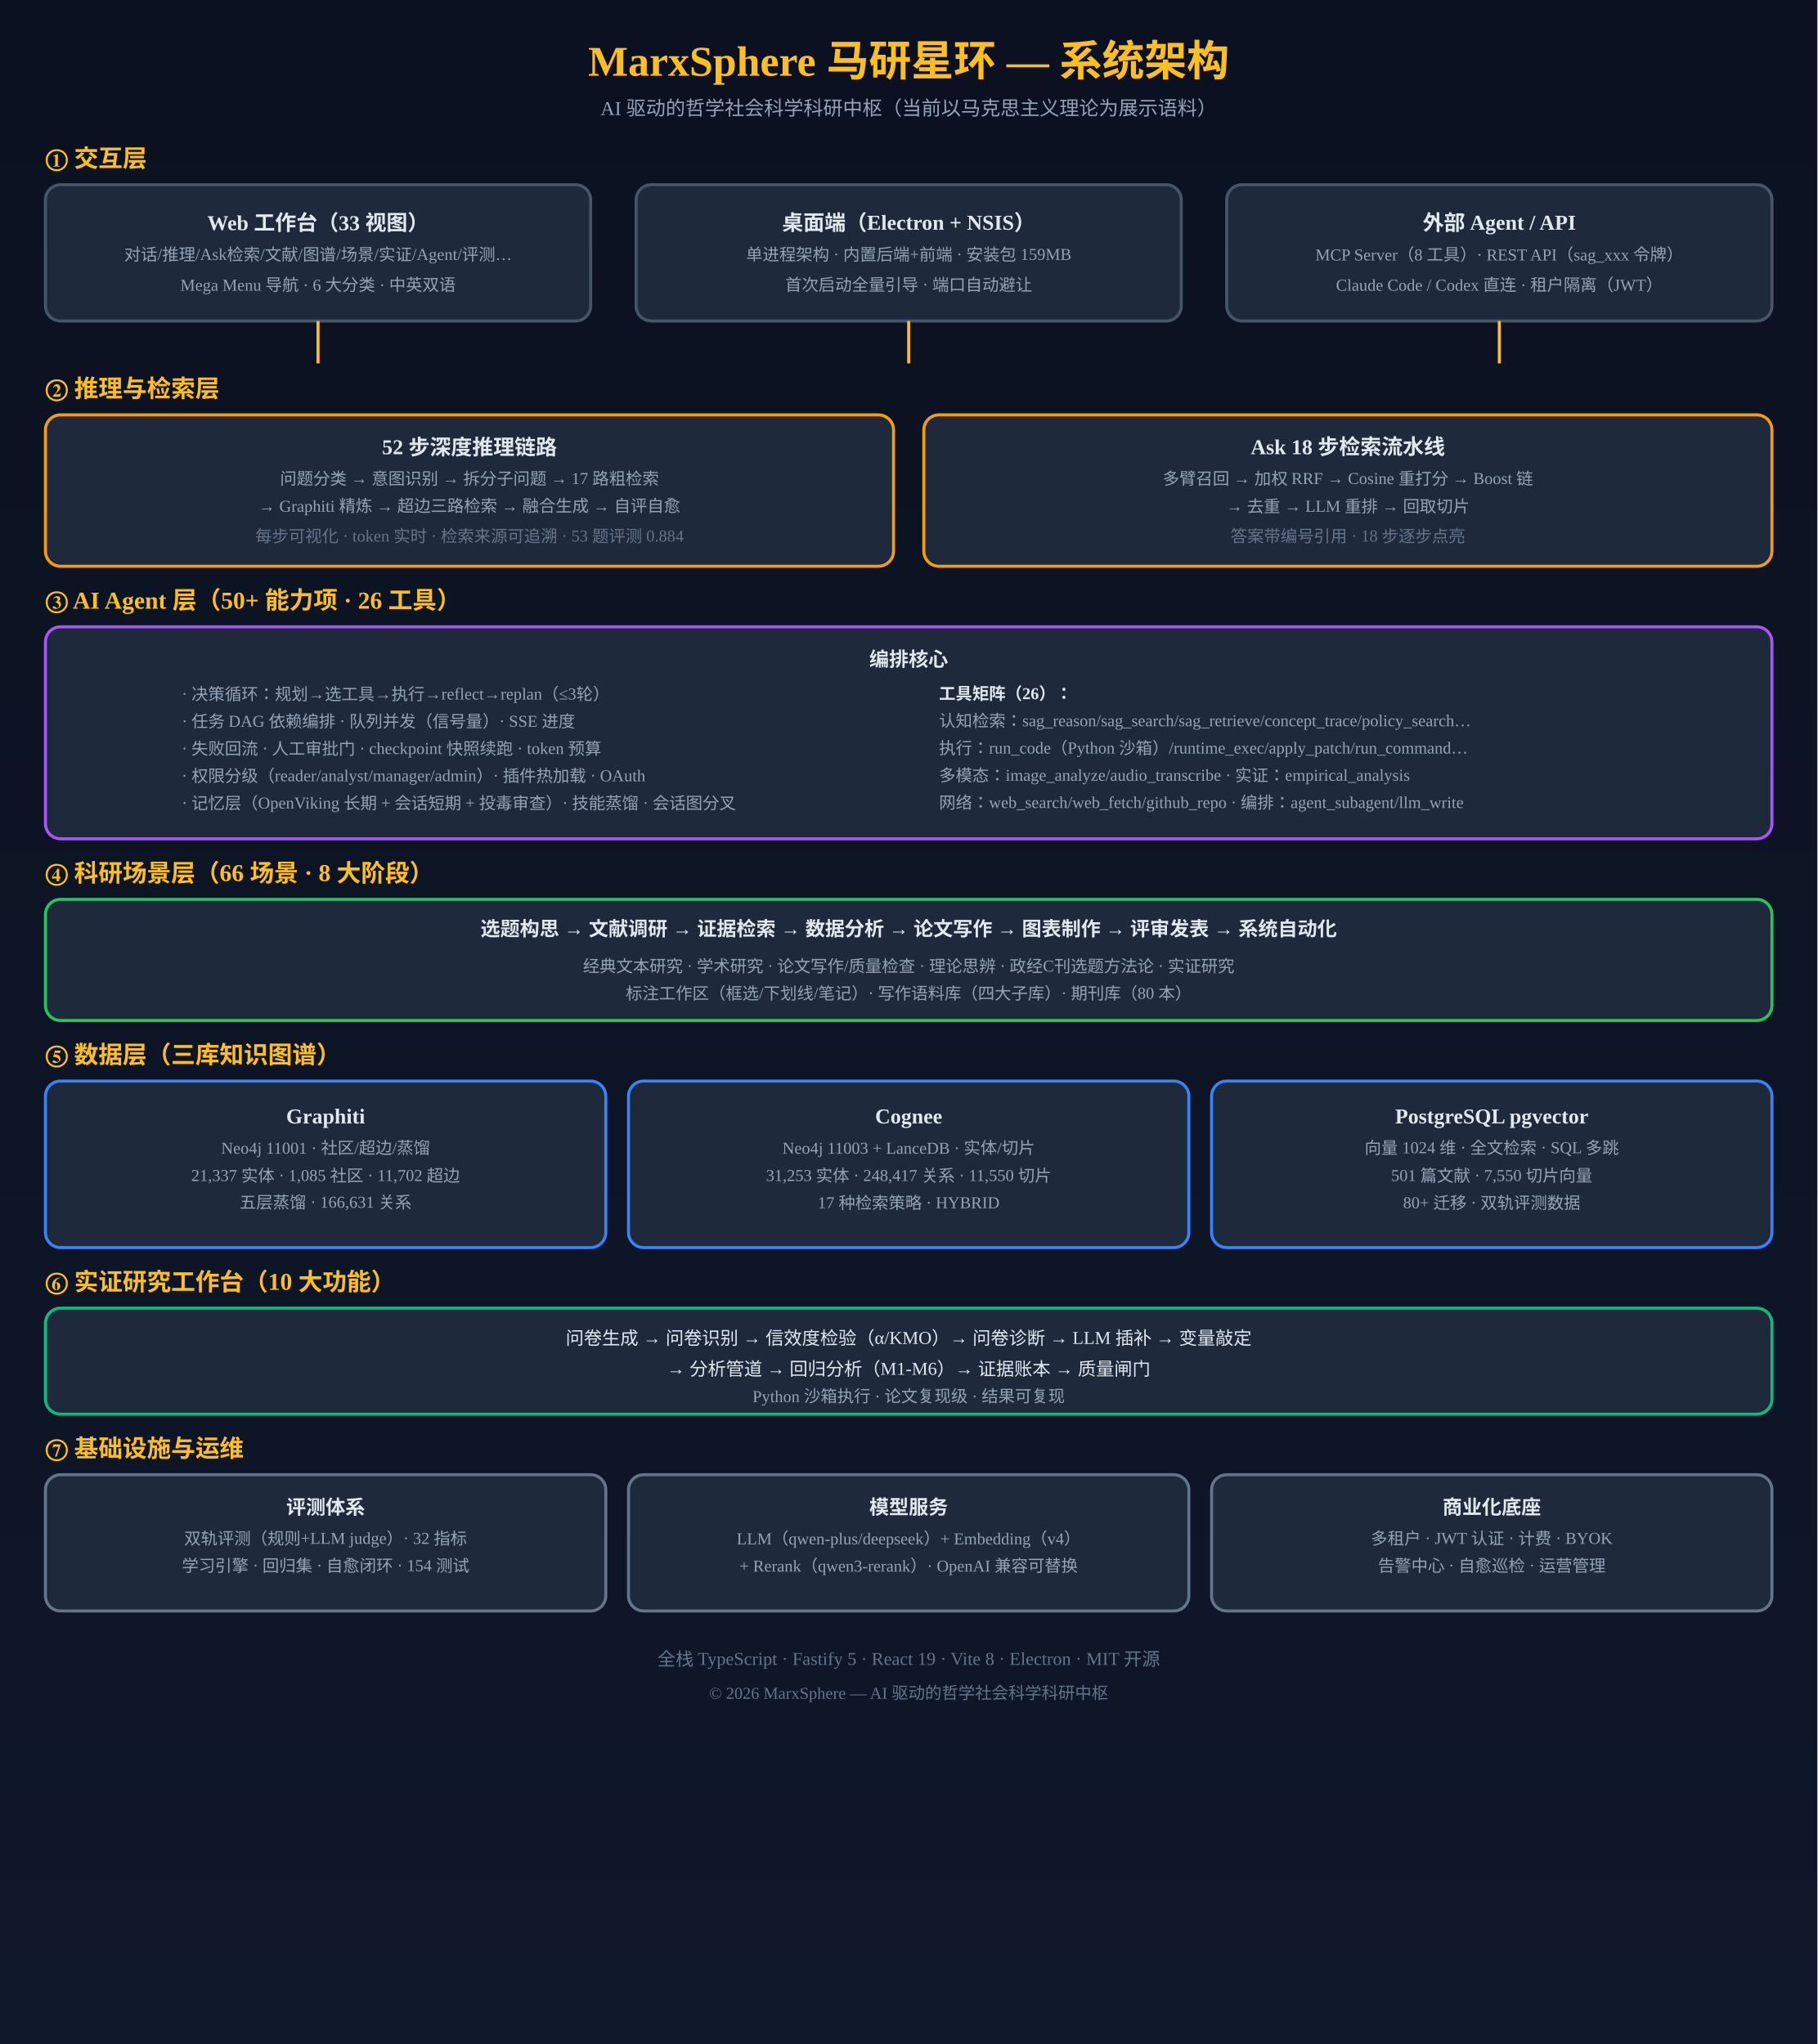
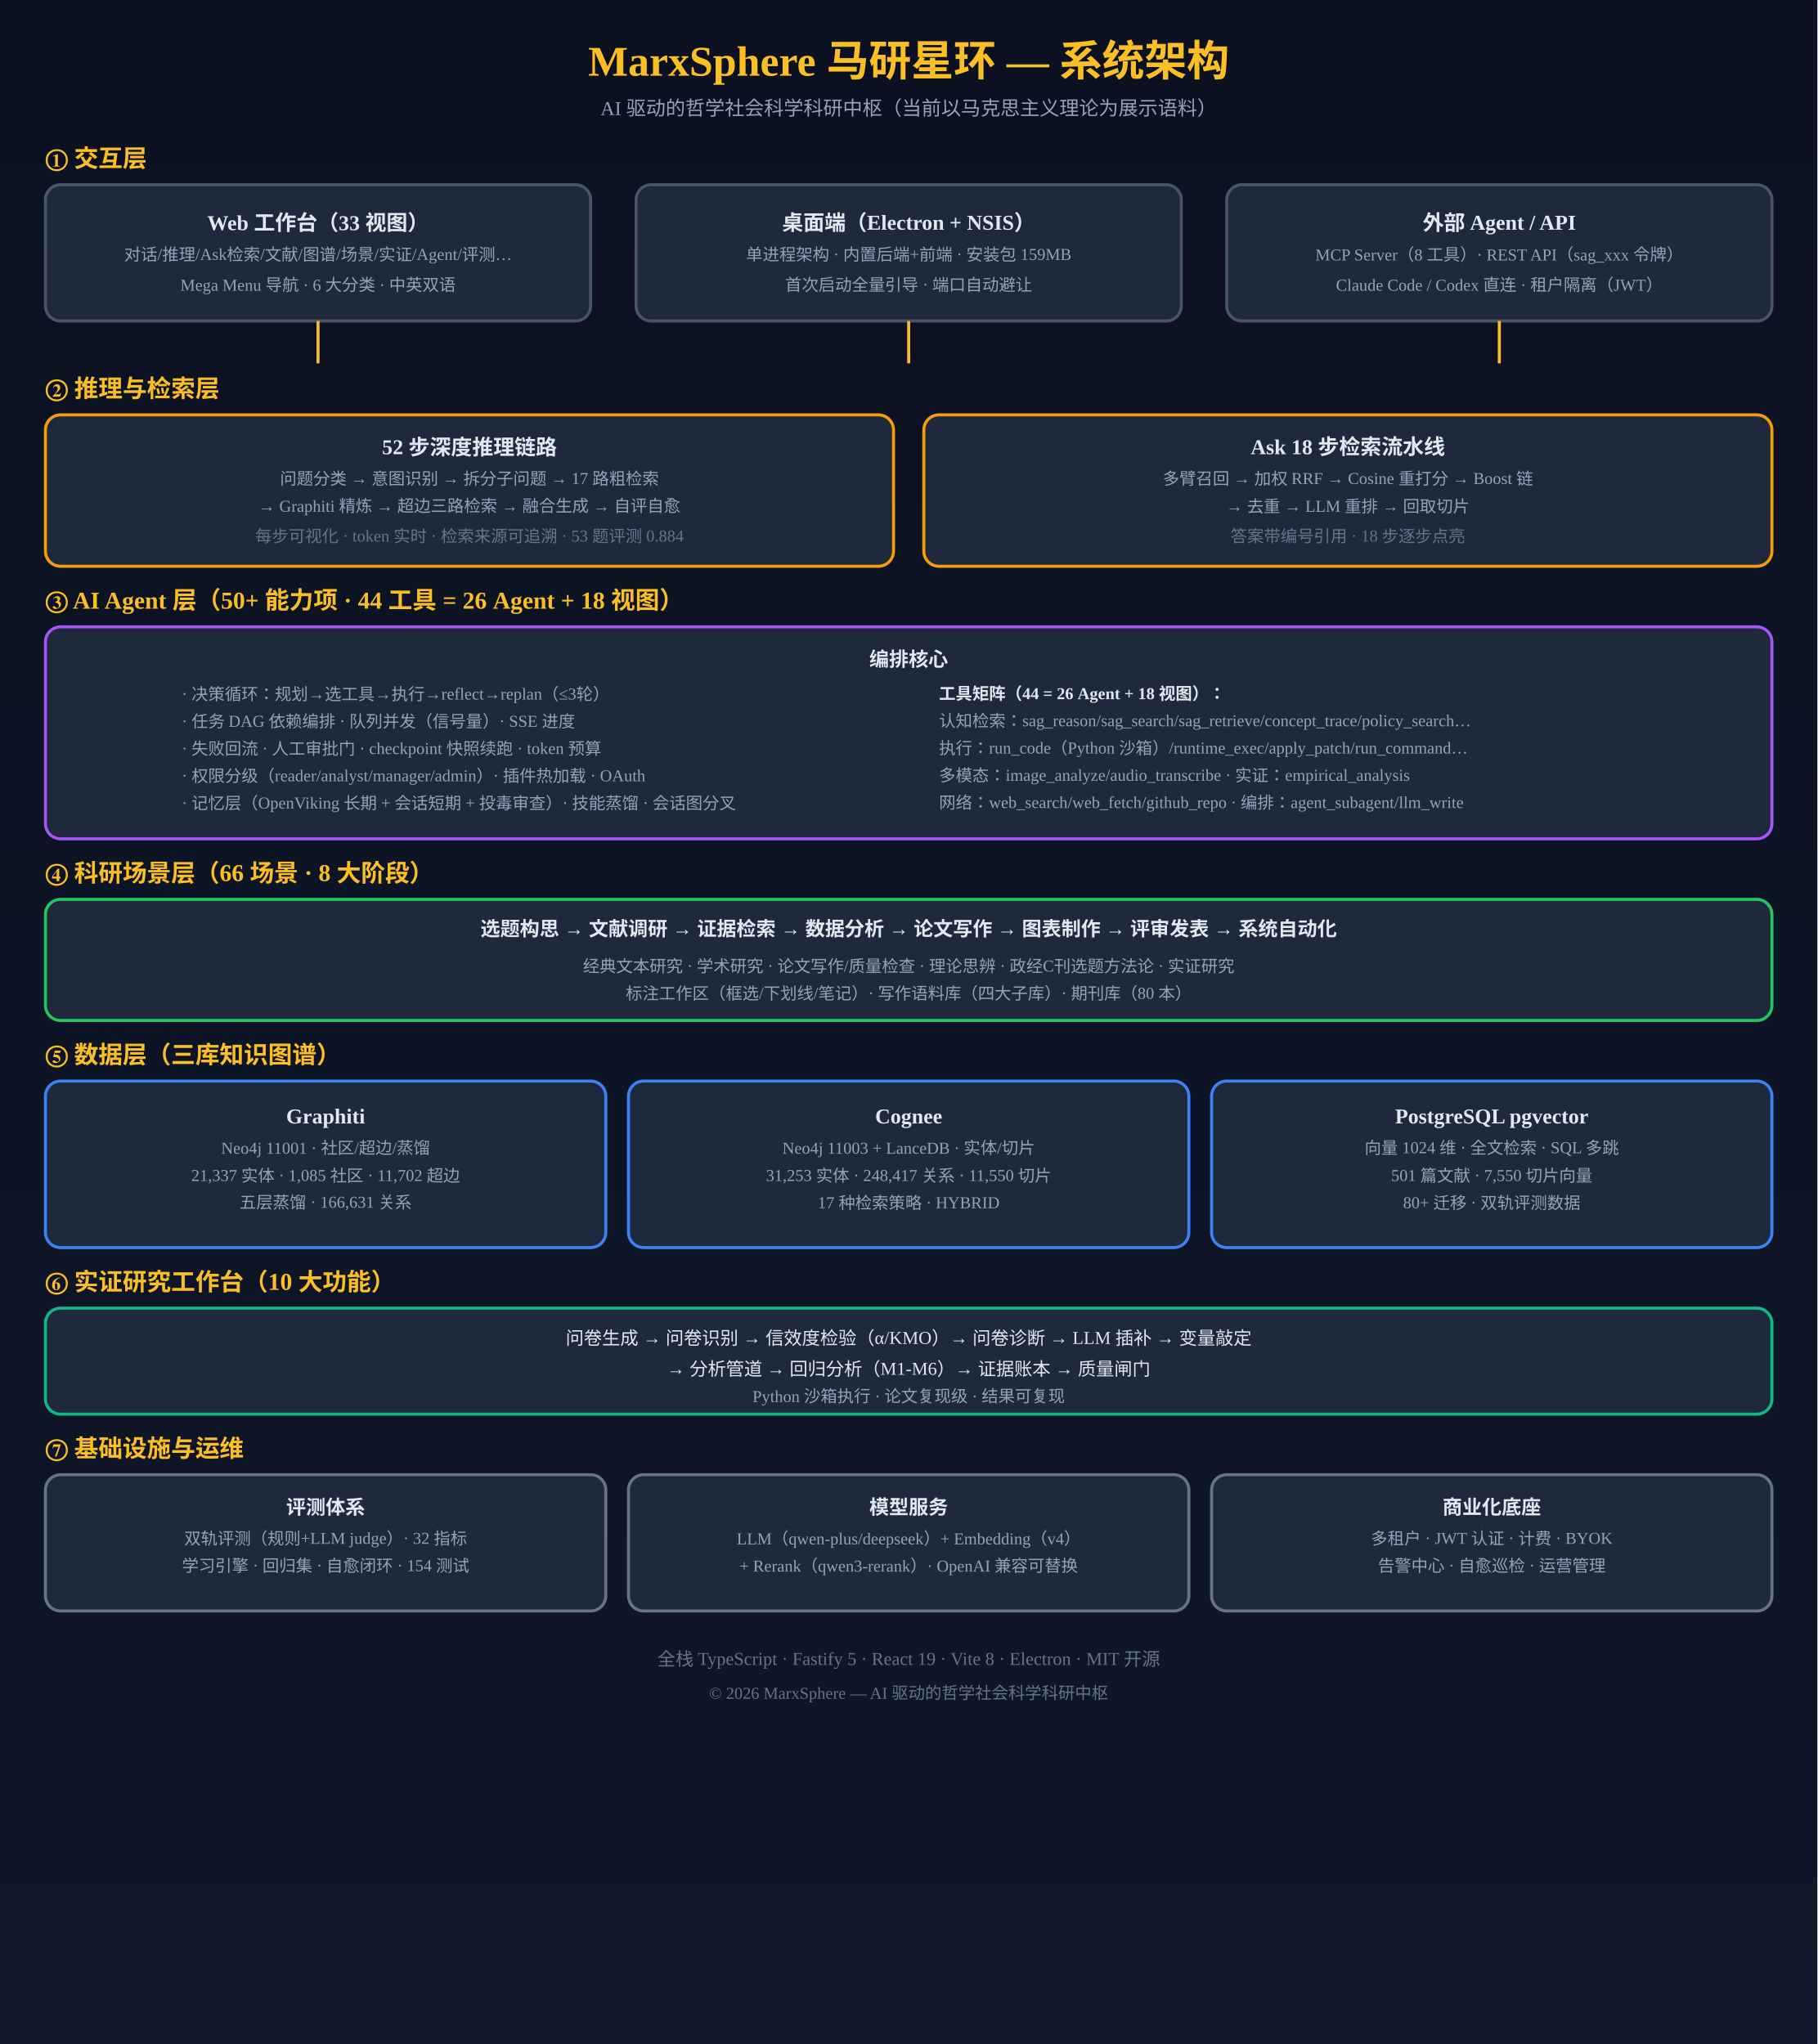
<svg xmlns="http://www.w3.org/2000/svg" viewBox="0 0 1200 1350" width="1200" height="1350">
  <defs>
    <linearGradient id="bg" x1="0" y1="0" x2="0" y2="1">
      <stop offset="0%" stop-color="#0b1120" />
      <stop offset="100%" stop-color="#0f172a" />
    </linearGradient>
  </defs>
  <rect width="1200" height="1350" fill="url(#bg)" />
  <text x="600" y="50" text-anchor="middle" font-size="28" font-weight="bold" fill="#fbbf24">MarxSphere 马研星环 — 系统架构</text>
  <text x="600" y="76" text-anchor="middle" font-size="13" fill="#94a3b8">AI 驱动的哲学社会科学科研中枢（当前以马克思主义理论为展示语料）</text>
  <text x="30" y="110" font-size="16" font-weight="bold" fill="#fbbf24">① 交互层</text>
  <rect x="30" y="122" width="360" height="90" rx="10" fill="#1e293b" stroke="#475569" stroke-width="2" />
  <text x="210" y="152" text-anchor="middle" font-size="14" font-weight="bold" fill="#e2e8f0">Web 工作台（33 视图）</text>
  <text x="210" y="172" text-anchor="middle" font-size="11" fill="#94a3b8">对话/推理/Ask检索/文献/图谱/场景/实证/Agent/评测…</text>
  <text x="210" y="192" text-anchor="middle" font-size="11" fill="#94a3b8">Mega Menu 导航 · 6 大分类 · 中英双语</text>
  <rect x="420" y="122" width="360" height="90" rx="10" fill="#1e293b" stroke="#475569" stroke-width="2" />
  <text x="600" y="152" text-anchor="middle" font-size="14" font-weight="bold" fill="#e2e8f0">桌面端（Electron + NSIS）</text>
  <text x="600" y="172" text-anchor="middle" font-size="11" fill="#94a3b8">单进程架构 · 内置后端+前端 · 安装包 159MB</text>
  <text x="600" y="192" text-anchor="middle" font-size="11" fill="#94a3b8">首次启动全量引导 · 端口自动避让</text>
  <rect x="810" y="122" width="360" height="90" rx="10" fill="#1e293b" stroke="#475569" stroke-width="2" />
  <text x="990" y="152" text-anchor="middle" font-size="14" font-weight="bold" fill="#e2e8f0">外部 Agent / API</text>
  <text x="990" y="172" text-anchor="middle" font-size="11" fill="#94a3b8">MCP Server（8 工具）· REST API（sag_xxx 令牌）</text>
  <text x="990" y="192" text-anchor="middle" font-size="11" fill="#94a3b8">Claude Code / Codex 直连 · 租户隔离（JWT）</text>
  <line x1="210" y1="212" x2="210" y2="240" stroke="#fbbf24" stroke-width="2" />
  <line x1="600" y1="212" x2="600" y2="240" stroke="#fbbf24" stroke-width="2" />
  <line x1="990" y1="212" x2="990" y2="240" stroke="#fbbf24" stroke-width="2" />
  <text x="30" y="262" font-size="16" font-weight="bold" fill="#fbbf24">② 推理与检索层</text>
  <rect x="30" y="274" width="560" height="100" rx="10" fill="#1e293b" stroke="#f59e0b" stroke-width="2" />
  <text x="310" y="300" text-anchor="middle" font-size="14" font-weight="bold" fill="#e2e8f0">52 步深度推理链路</text>
  <text x="310" y="320" text-anchor="middle" font-size="11" fill="#94a3b8">问题分类 → 意图识别 → 拆分子问题 → 17 路粗检索</text>
  <text x="310" y="338" text-anchor="middle" font-size="11" fill="#94a3b8">→ Graphiti 精炼 → 超边三路检索 → 融合生成 → 自评自愈</text>
  <text x="310" y="358" text-anchor="middle" font-size="11" fill="#64748b">每步可视化 · token 实时 · 检索来源可追溯 · 53 题评测 0.884</text>
  <rect x="610" y="274" width="560" height="100" rx="10" fill="#1e293b" stroke="#f59e0b" stroke-width="2" />
  <text x="890" y="300" text-anchor="middle" font-size="14" font-weight="bold" fill="#e2e8f0">Ask 18 步检索流水线</text>
  <text x="890" y="320" text-anchor="middle" font-size="11" fill="#94a3b8">多臂召回 → 加权 RRF → Cosine 重打分 → Boost 链</text>
  <text x="890" y="338" text-anchor="middle" font-size="11" fill="#94a3b8">→ 去重 → LLM 重排 → 回取切片</text>
  <text x="890" y="358" text-anchor="middle" font-size="11" fill="#64748b">答案带编号引用 · 18 步逐步点亮</text>
-   <text x="30" y="402" font-size="16" font-weight="bold" fill="#fbbf24">③ AI Agent 层（50+ 能力项 · 26 工具）</text>
+   <text x="30" y="402" font-size="16" font-weight="bold" fill="#fbbf24">③ AI Agent 层（50+ 能力项 · 44 工具 = 26 Agent + 18 视图）</text>
  <rect x="30" y="414" width="1140" height="140" rx="10" fill="#1e293b" stroke="#a855f7" stroke-width="2" />
  <text x="600" y="440" text-anchor="middle" font-size="13" font-weight="bold" fill="#e2e8f0">编排核心</text>
  <text x="120" y="462" font-size="11" fill="#94a3b8">· 决策循环：规划→选工具→执行→reflect→replan（≤3轮）</text>
  <text x="120" y="480" font-size="11" fill="#94a3b8">· 任务 DAG 依赖编排 · 队列并发（信号量）· SSE 进度</text>
  <text x="120" y="498" font-size="11" fill="#94a3b8">· 失败回流 · 人工审批门 · checkpoint 快照续跑 · token 预算</text>
  <text x="120" y="516" font-size="11" fill="#94a3b8">· 权限分级（reader/analyst/manager/admin）· 插件热加载 · OAuth</text>
  <text x="120" y="534" font-size="11" fill="#94a3b8">· 记忆层（OpenViking 长期 + 会话短期 + 投毒审查）· 技能蒸馏 · 会话图分叉</text>
-   <text x="620" y="462" font-size="11" fill="#e2e8f0" font-weight="bold">工具矩阵（26）：</text>
+   <text x="620" y="462" font-size="11" fill="#e2e8f0" font-weight="bold">工具矩阵（44 = 26 Agent + 18 视图）：</text>
  <text x="620" y="480" font-size="11" fill="#94a3b8">认知检索：sag_reason/sag_search/sag_retrieve/concept_trace/policy_search…</text>
  <text x="620" y="498" font-size="11" fill="#94a3b8">执行：run_code（Python 沙箱）/runtime_exec/apply_patch/run_command…</text>
  <text x="620" y="516" font-size="11" fill="#94a3b8">多模态：image_analyze/audio_transcribe · 实证：empirical_analysis</text>
  <text x="620" y="534" font-size="11" fill="#94a3b8">网络：web_search/web_fetch/github_repo · 编排：agent_subagent/llm_write</text>
  <text x="30" y="582" font-size="16" font-weight="bold" fill="#fbbf24">④ 科研场景层（66 场景 · 8 大阶段）</text>
  <rect x="30" y="594" width="1140" height="80" rx="10" fill="#1e293b" stroke="#22c55e" stroke-width="2" />
  <text x="600" y="618" text-anchor="middle" font-size="13" font-weight="bold" fill="#e2e8f0">选题构思 → 文献调研 → 证据检索 → 数据分析 → 论文写作 → 图表制作 → 评审发表 → 系统自动化</text>
  <text x="600" y="642" text-anchor="middle" font-size="11" fill="#94a3b8">经典文本研究 · 学术研究 · 论文写作/质量检查 · 理论思辨 · 政经C刊选题方法论 · 实证研究</text>
  <text x="600" y="660" text-anchor="middle" font-size="11" fill="#94a3b8">标注工作区（框选/下划线/笔记）· 写作语料库（四大子库）· 期刊库（80 本）</text>
  <text x="30" y="702" font-size="16" font-weight="bold" fill="#fbbf24">⑤ 数据层（三库知识图谱）</text>
  <rect x="30" y="714" width="370" height="110" rx="10" fill="#1e293b" stroke="#3b82f6" stroke-width="2" />
  <text x="215" y="742" text-anchor="middle" font-size="14" font-weight="bold" fill="#e2e8f0">Graphiti</text>
  <text x="215" y="762" text-anchor="middle" font-size="11" fill="#94a3b8">Neo4j 11001 · 社区/超边/蒸馏</text>
  <text x="215" y="780" text-anchor="middle" font-size="11" fill="#94a3b8">21,337 实体 · 1,085 社区 · 11,702 超边</text>
  <text x="215" y="798" text-anchor="middle" font-size="11" fill="#94a3b8">五层蒸馏 · 166,631 关系</text>
  <rect x="415" y="714" width="370" height="110" rx="10" fill="#1e293b" stroke="#3b82f6" stroke-width="2" />
  <text x="600" y="742" text-anchor="middle" font-size="14" font-weight="bold" fill="#e2e8f0">Cognee</text>
  <text x="600" y="762" text-anchor="middle" font-size="11" fill="#94a3b8">Neo4j 11003 + LanceDB · 实体/切片</text>
  <text x="600" y="780" text-anchor="middle" font-size="11" fill="#94a3b8">31,253 实体 · 248,417 关系 · 11,550 切片</text>
  <text x="600" y="798" text-anchor="middle" font-size="11" fill="#94a3b8">17 种检索策略 · HYBRID</text>
  <rect x="800" y="714" width="370" height="110" rx="10" fill="#1e293b" stroke="#3b82f6" stroke-width="2" />
  <text x="985" y="742" text-anchor="middle" font-size="14" font-weight="bold" fill="#e2e8f0">PostgreSQL pgvector</text>
  <text x="985" y="762" text-anchor="middle" font-size="11" fill="#94a3b8">向量 1024 维 · 全文检索 · SQL 多跳</text>
  <text x="985" y="780" text-anchor="middle" font-size="11" fill="#94a3b8">501 篇文献 · 7,550 切片向量</text>
  <text x="985" y="798" text-anchor="middle" font-size="11" fill="#94a3b8">80+ 迁移 · 双轨评测数据</text>
  <text x="30" y="852" font-size="16" font-weight="bold" fill="#fbbf24">⑥ 实证研究工作台（10 大功能）</text>
  <rect x="30" y="864" width="1140" height="70" rx="10" fill="#1e293b" stroke="#10b981" stroke-width="2" />
  <text x="600" y="888" text-anchor="middle" font-size="12" fill="#e2e8f0">问卷生成 → 问卷识别 → 信效度检验（α/KMO）→ 问卷诊断 → LLM 插补 → 变量敲定</text>
  <text x="600" y="908" text-anchor="middle" font-size="12" fill="#e2e8f0">→ 分析管道 → 回归分析（M1-M6）→ 证据账本 → 质量闸门</text>
  <text x="600" y="926" text-anchor="middle" font-size="11" fill="#94a3b8">Python 沙箱执行 · 论文复现级 · 结果可复现</text>
  <text x="30" y="962" font-size="16" font-weight="bold" fill="#fbbf24">⑦ 基础设施与运维</text>
  <rect x="30" y="974" width="370" height="90" rx="10" fill="#1e293b" stroke="#64748b" stroke-width="2" />
  <text x="215" y="1000" text-anchor="middle" font-size="13" font-weight="bold" fill="#e2e8f0">评测体系</text>
  <text x="215" y="1020" text-anchor="middle" font-size="11" fill="#94a3b8">双轨评测（规则+LLM judge）· 32 指标</text>
  <text x="215" y="1038" text-anchor="middle" font-size="11" fill="#94a3b8">学习引擎 · 回归集 · 自愈闭环 · 154 测试</text>
  <rect x="415" y="974" width="370" height="90" rx="10" fill="#1e293b" stroke="#64748b" stroke-width="2" />
  <text x="600" y="1000" text-anchor="middle" font-size="13" font-weight="bold" fill="#e2e8f0">模型服务</text>
  <text x="600" y="1020" text-anchor="middle" font-size="11" fill="#94a3b8">LLM（qwen-plus/deepseek）+ Embedding（v4）</text>
  <text x="600" y="1038" text-anchor="middle" font-size="11" fill="#94a3b8">+ Rerank（qwen3-rerank）· OpenAI 兼容可替换</text>
  <rect x="800" y="974" width="370" height="90" rx="10" fill="#1e293b" stroke="#64748b" stroke-width="2" />
  <text x="985" y="1000" text-anchor="middle" font-size="13" font-weight="bold" fill="#e2e8f0">商业化底座</text>
  <text x="985" y="1020" text-anchor="middle" font-size="11" fill="#94a3b8">多租户 · JWT 认证 · 计费 · BYOK</text>
  <text x="985" y="1038" text-anchor="middle" font-size="11" fill="#94a3b8">告警中心 · 自愈巡检 · 运营管理</text>
  <text x="600" y="1100" text-anchor="middle" font-size="12" fill="#64748b">全栈 TypeScript · Fastify 5 · React 19 · Vite 8 · Electron · MIT 开源</text>
  <text x="600" y="1122" text-anchor="middle" font-size="11" fill="#64748b">© 2026 MarxSphere — AI 驱动的哲学社会科学科研中枢</text>
</svg>
